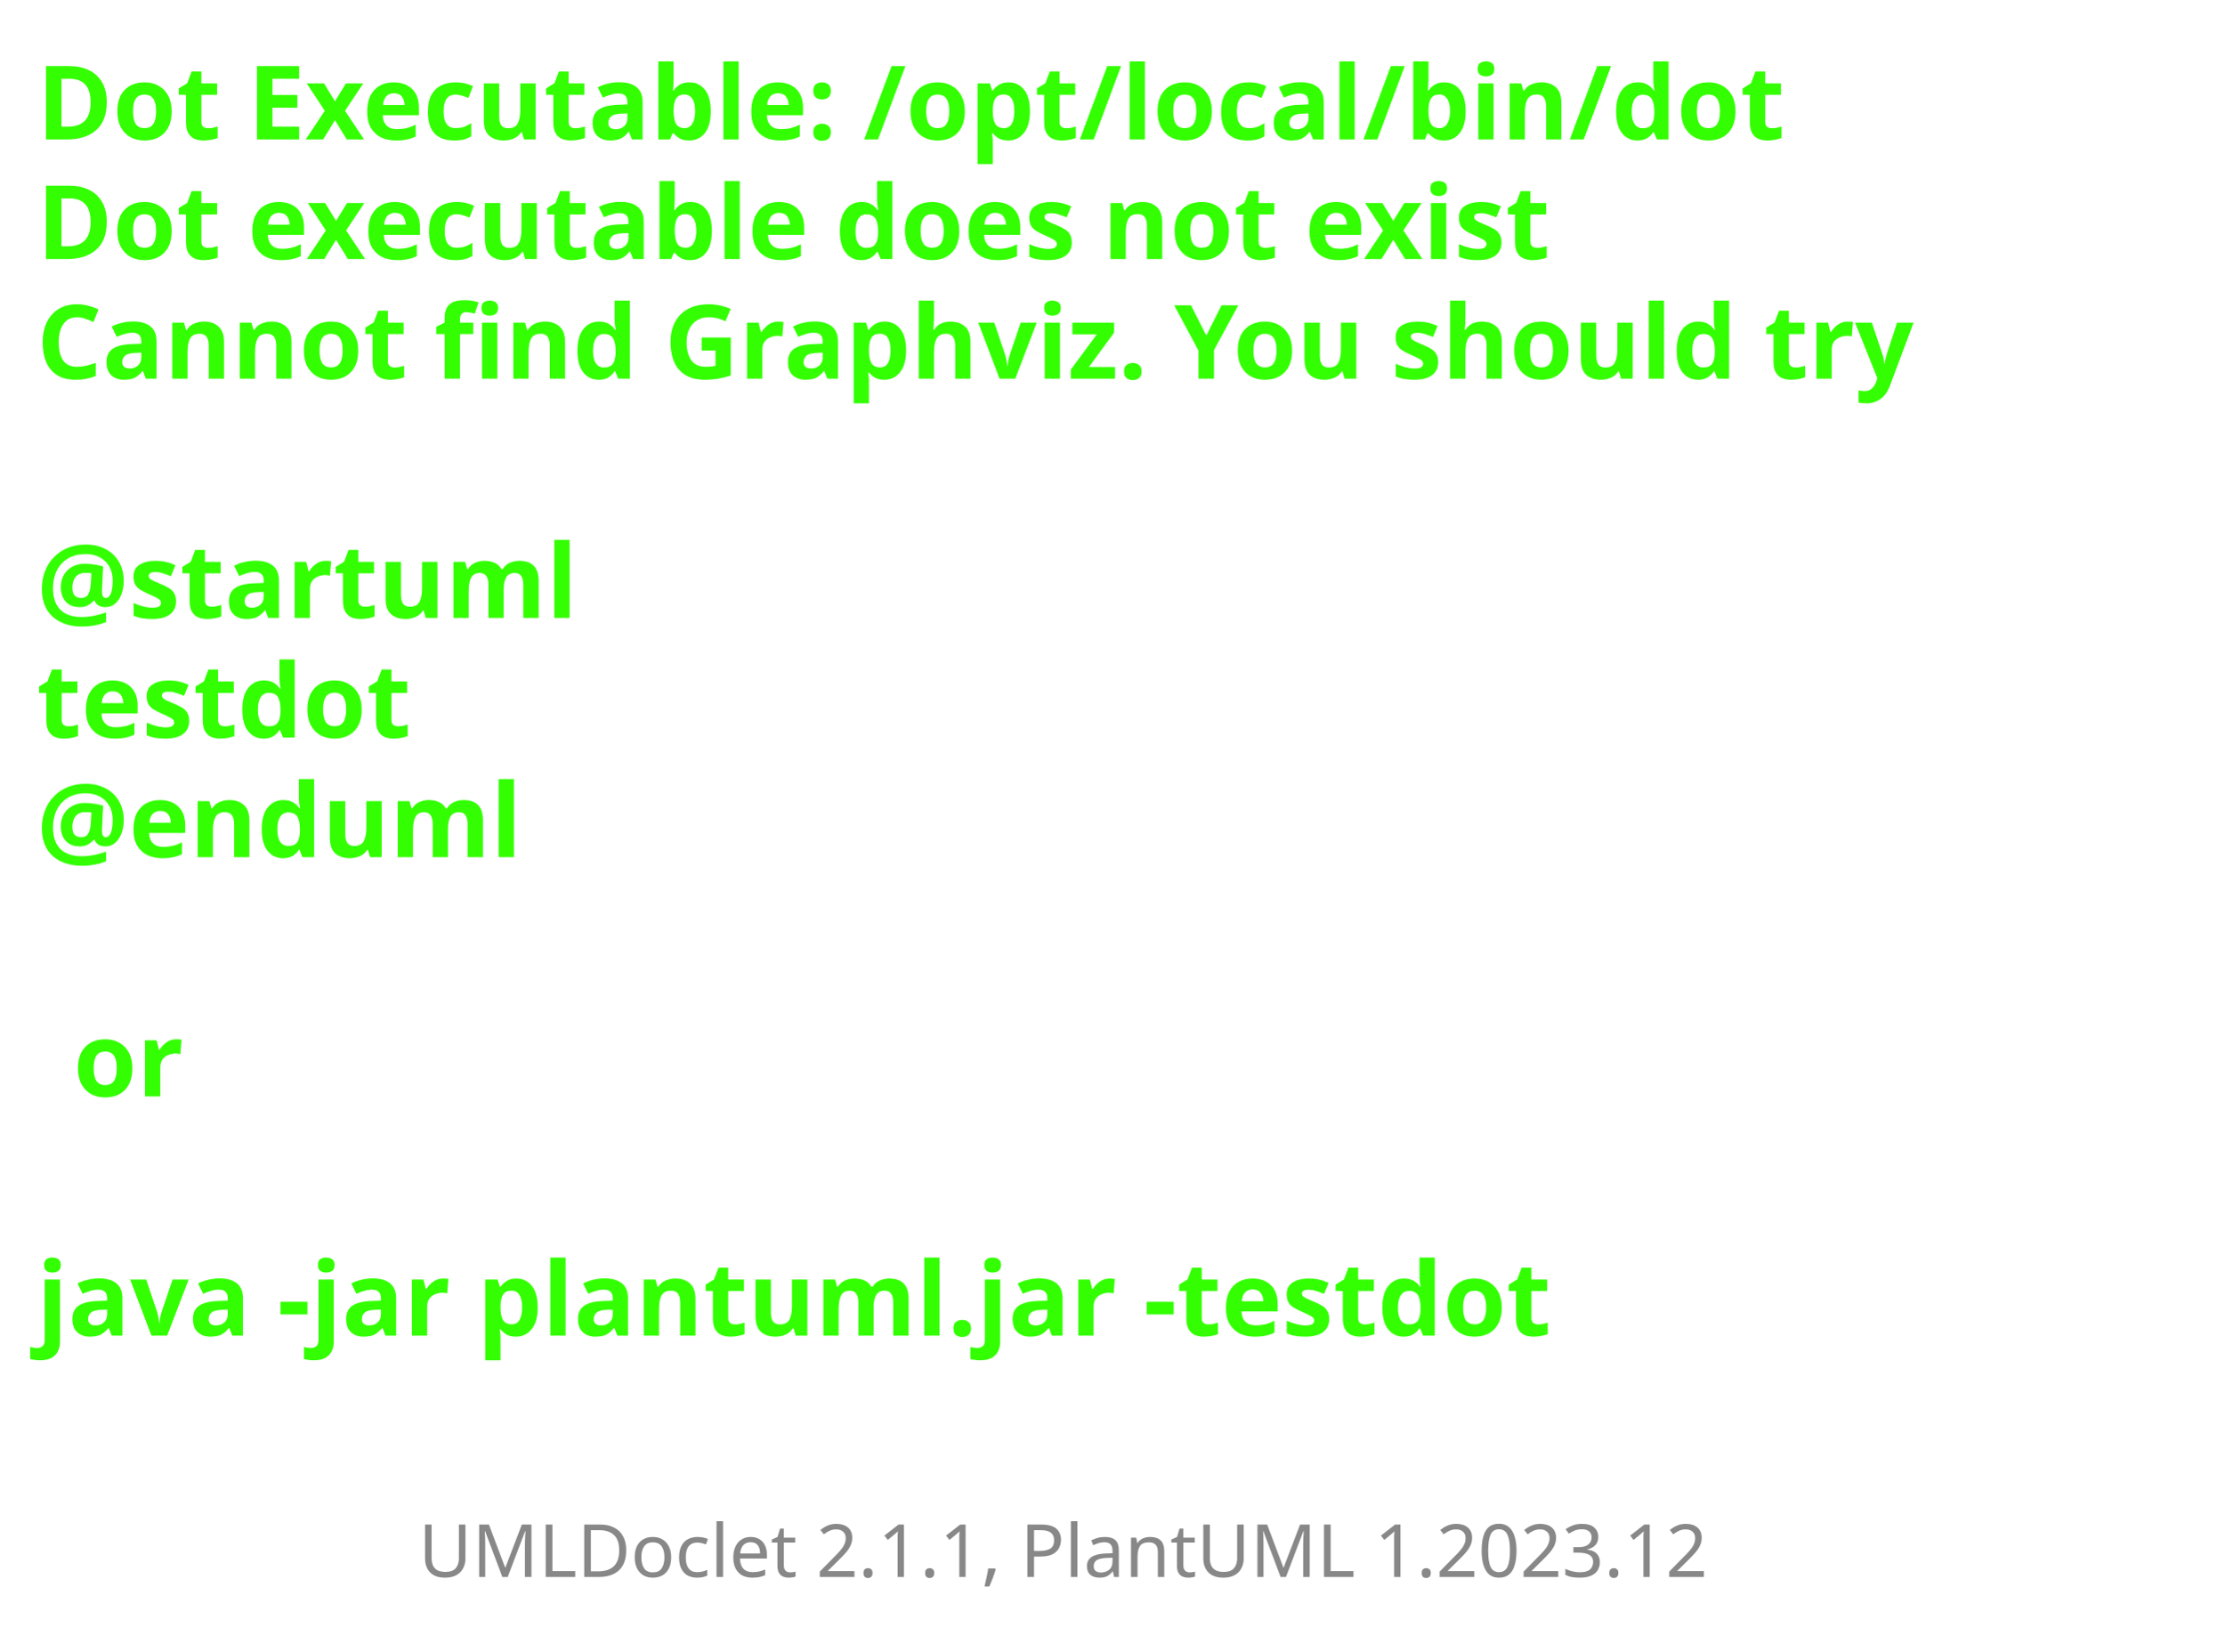
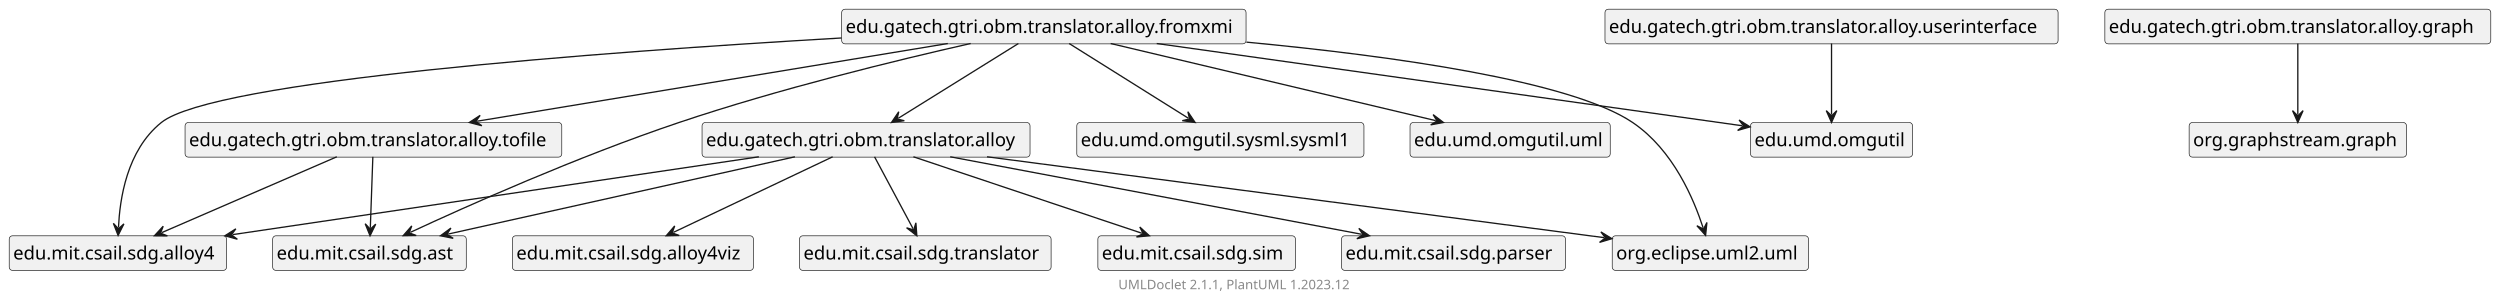
- <svg xmlns="http://www.w3.org/2000/svg" contentStyleType="text/css" height="225px" preserveAspectRatio="none" style="width:303px;height:225px;" version="1.1" viewBox="0 0 303 225" width="303px" zoomAndPan="magnify">
+ <svg xmlns="http://www.w3.org/2000/svg" xmlns:xlink="http://www.w3.org/1999/xlink" contentStyleType="text/css" height="229px" preserveAspectRatio="none" style="width:1898px;height:229px;" version="1.1" viewBox="0 0 1898 229" width="1898px" zoomAndPan="magnify">
  <defs />
  <g>
-     <text fill="#33FF02" font-family="sans-serif" font-size="14" font-weight="bold" lengthAdjust="spacing" textLength="261" x="5" y="19">Dot Executable: /opt/local/bin/dot</text>
-     <text fill="#33FF02" font-family="sans-serif" font-size="14" font-weight="bold" lengthAdjust="spacing" textLength="237" x="5" y="35.297">Dot executable does not exist</text>
-     <text fill="#33FF02" font-family="sans-serif" font-size="14" font-weight="bold" lengthAdjust="spacing" textLength="291" x="5" y="51.594">Cannot find Graphviz. You should try</text>
-     <text fill="#33FF02" font-family="sans-serif" font-size="14" font-weight="bold" lengthAdjust="spacing" textLength="5" x="5" y="67.891"> </text>
-     <text fill="#33FF02" font-family="sans-serif" font-size="14" font-weight="bold" lengthAdjust="spacing" textLength="79" x="5" y="84.188">@startuml</text>
-     <text fill="#33FF02" font-family="sans-serif" font-size="14" font-weight="bold" lengthAdjust="spacing" textLength="57" x="5" y="100.484">testdot</text>
-     <text fill="#33FF02" font-family="sans-serif" font-size="14" font-weight="bold" lengthAdjust="spacing" textLength="72" x="5" y="116.781">@enduml</text>
-     <text fill="#33FF02" font-family="sans-serif" font-size="14" font-weight="bold" lengthAdjust="spacing" textLength="5" x="5" y="133.078"> </text>
-     <text fill="#33FF02" font-family="sans-serif" font-size="14" font-weight="bold" lengthAdjust="spacing" textLength="17" x="10" y="149.375">or</text>
-     <text fill="#33FF02" font-family="sans-serif" font-size="14" font-weight="bold" lengthAdjust="spacing" textLength="5" x="5" y="165.672"> </text>
-     <text fill="#33FF02" font-family="sans-serif" font-size="14" font-weight="bold" lengthAdjust="spacing" textLength="227" x="5" y="181.969">java -jar plantuml.jar -testdot</text>
-     <text fill="#33FF02" font-family="sans-serif" font-size="14" font-weight="bold" lengthAdjust="spacing" textLength="5" x="5" y="198.266"> </text>
-     <text fill="#888888" font-family="sans-serif" font-size="10" lengthAdjust="spacing" textLength="186" x="57" y="214.845">UMLDoclet 2.1.1, PlantUML 1.2023.12</text>
+     <a href="edu/gatech/gtri/obm/translator/alloy/package-summary.html" target="_top" title="edu/gatech/gtri/obm/translator/alloy/package-summary.html" xlink:actuate="onRequest" xlink:href="edu/gatech/gtri/obm/translator/alloy/package-summary.html" xlink:show="new" xlink:title="edu/gatech/gtri/obm/translator/alloy/package-summary.html" xlink:type="simple">
+       <g id="elem_edu.gatech.gtri.obm.translator.alloy">
+         <rect codeLine="28" fill="#F1F1F1" height="26.297" id="edu.gatech.gtri.obm.translator.alloy" rx="2.5" ry="2.5" style="stroke:#181818;stroke-width:0.5;" width="249" x="533" y="93" />
+         <text fill="#000000" font-family="sans-serif" font-size="14" lengthAdjust="spacing" textLength="243" x="536" y="110.995">edu.gatech.gtri.obm.translator.alloy</text>
+       </g>
+     </a>
+     <g id="elem_edu.mit.csail.sdg.parser">
+       <rect fill="#F1F1F1" height="26.297" id="edu.mit.csail.sdg.parser" rx="2.5" ry="2.5" style="stroke:#181818;stroke-width:0.5;" width="170" x="1018.5" y="179" />
+       <text fill="#000000" font-family="sans-serif" font-size="14" lengthAdjust="spacing" textLength="164" x="1021.5" y="196.995">edu.mit.csail.sdg.parser</text>
+     </g>
+     <g id="elem_edu.mit.csail.sdg.ast">
+       <rect fill="#F1F1F1" height="26.297" id="edu.mit.csail.sdg.ast" rx="2.5" ry="2.5" style="stroke:#181818;stroke-width:0.5;" width="147" x="207" y="179" />
+       <text fill="#000000" font-family="sans-serif" font-size="14" lengthAdjust="spacing" textLength="141" x="210" y="196.995">edu.mit.csail.sdg.ast</text>
+     </g>
+     <g id="elem_org.eclipse.uml2.uml">
+       <rect fill="#F1F1F1" height="26.297" id="org.eclipse.uml2.uml" rx="2.5" ry="2.5" style="stroke:#181818;stroke-width:0.5;" width="149" x="1224" y="179" />
+       <text fill="#000000" font-family="sans-serif" font-size="14" lengthAdjust="spacing" textLength="143" x="1227" y="196.995">org.eclipse.uml2.uml</text>
+     </g>
+     <g id="elem_edu.mit.csail.sdg.alloy4viz">
+       <rect fill="#F1F1F1" height="26.297" id="edu.mit.csail.sdg.alloy4viz" rx="2.5" ry="2.5" style="stroke:#181818;stroke-width:0.5;" width="183" x="389" y="179" />
+       <text fill="#000000" font-family="sans-serif" font-size="14" lengthAdjust="spacing" textLength="177" x="392" y="196.995">edu.mit.csail.sdg.alloy4viz</text>
+     </g>
+     <g id="elem_edu.mit.csail.sdg.translator">
+       <rect fill="#F1F1F1" height="26.297" id="edu.mit.csail.sdg.translator" rx="2.5" ry="2.5" style="stroke:#181818;stroke-width:0.5;" width="191" x="607" y="179" />
+       <text fill="#000000" font-family="sans-serif" font-size="14" lengthAdjust="spacing" textLength="185" x="610" y="196.995">edu.mit.csail.sdg.translator</text>
+     </g>
+     <g id="elem_edu.mit.csail.sdg.alloy4">
+       <rect fill="#F1F1F1" height="26.297" id="edu.mit.csail.sdg.alloy4" rx="2.5" ry="2.5" style="stroke:#181818;stroke-width:0.5;" width="165" x="7" y="179" />
+       <text fill="#000000" font-family="sans-serif" font-size="14" lengthAdjust="spacing" textLength="159" x="10" y="196.995">edu.mit.csail.sdg.alloy4</text>
+     </g>
+     <g id="elem_edu.mit.csail.sdg.sim">
+       <rect fill="#F1F1F1" height="26.297" id="edu.mit.csail.sdg.sim" rx="2.5" ry="2.5" style="stroke:#181818;stroke-width:0.5;" width="150" x="833.5" y="179" />
+       <text fill="#000000" font-family="sans-serif" font-size="14" lengthAdjust="spacing" textLength="144" x="836.5" y="196.995">edu.mit.csail.sdg.sim</text>
+     </g>
+     <a href="edu/gatech/gtri/obm/translator/alloy/tofile/package-summary.html" target="_top" title="edu/gatech/gtri/obm/translator/alloy/tofile/package-summary.html" xlink:actuate="onRequest" xlink:href="edu/gatech/gtri/obm/translator/alloy/tofile/package-summary.html" xlink:show="new" xlink:title="edu/gatech/gtri/obm/translator/alloy/tofile/package-summary.html" xlink:type="simple">
+       <g id="elem_edu.gatech.gtri.obm.translator.alloy.tofile">
+         <rect codeLine="30" fill="#F1F1F1" height="26.297" id="edu.gatech.gtri.obm.translator.alloy.tofile" rx="2.5" ry="2.5" style="stroke:#181818;stroke-width:0.5;" width="286" x="140.5" y="93" />
+         <text fill="#000000" font-family="sans-serif" font-size="14" lengthAdjust="spacing" textLength="280" x="143.5" y="110.995">edu.gatech.gtri.obm.translator.alloy.tofile</text>
+       </g>
+     </a>
+     <a href="edu/gatech/gtri/obm/translator/alloy/fromxmi/package-summary.html" target="_top" title="edu/gatech/gtri/obm/translator/alloy/fromxmi/package-summary.html" xlink:actuate="onRequest" xlink:href="edu/gatech/gtri/obm/translator/alloy/fromxmi/package-summary.html" xlink:show="new" xlink:title="edu/gatech/gtri/obm/translator/alloy/fromxmi/package-summary.html" xlink:type="simple">
+       <g id="elem_edu.gatech.gtri.obm.translator.alloy.fromxmi">
+         <rect codeLine="32" fill="#F1F1F1" height="26.297" id="edu.gatech.gtri.obm.translator.alloy.fromxmi" rx="2.5" ry="2.5" style="stroke:#181818;stroke-width:0.5;" width="307" x="639" y="7" />
+         <text fill="#000000" font-family="sans-serif" font-size="14" lengthAdjust="spacing" textLength="301" x="642" y="24.995">edu.gatech.gtri.obm.translator.alloy.fromxmi</text>
+       </g>
+     </a>
+     <g id="elem_edu.umd.omgutil.sysml.sysml1">
+       <rect fill="#F1F1F1" height="26.297" id="edu.umd.omgutil.sysml.sysml1" rx="2.5" ry="2.5" style="stroke:#181818;stroke-width:0.5;" width="218" x="817.5" y="93" />
+       <text fill="#000000" font-family="sans-serif" font-size="14" lengthAdjust="spacing" textLength="212" x="820.5" y="110.995">edu.umd.omgutil.sysml.sysml1</text>
+     </g>
+     <g id="elem_edu.umd.omgutil">
+       <rect fill="#F1F1F1" height="26.297" id="edu.umd.omgutil" rx="2.5" ry="2.5" style="stroke:#181818;stroke-width:0.5;" width="123" x="1329" y="93" />
+       <text fill="#000000" font-family="sans-serif" font-size="14" lengthAdjust="spacing" textLength="117" x="1332" y="110.995">edu.umd.omgutil</text>
+     </g>
+     <g id="elem_edu.umd.omgutil.uml">
+       <rect fill="#F1F1F1" height="26.297" id="edu.umd.omgutil.uml" rx="2.5" ry="2.5" style="stroke:#181818;stroke-width:0.5;" width="152" x="1070.5" y="93" />
+       <text fill="#000000" font-family="sans-serif" font-size="14" lengthAdjust="spacing" textLength="146" x="1073.5" y="110.995">edu.umd.omgutil.uml</text>
+     </g>
+     <a href="edu/gatech/gtri/obm/translator/alloy/userinterface/package-summary.html" target="_top" title="edu/gatech/gtri/obm/translator/alloy/userinterface/package-summary.html" xlink:actuate="onRequest" xlink:href="edu/gatech/gtri/obm/translator/alloy/userinterface/package-summary.html" xlink:show="new" xlink:title="edu/gatech/gtri/obm/translator/alloy/userinterface/package-summary.html" xlink:type="simple">
+       <g id="elem_edu.gatech.gtri.obm.translator.alloy.userinterface">
+         <rect codeLine="34" fill="#F1F1F1" height="26.297" id="edu.gatech.gtri.obm.translator.alloy.userinterface" rx="2.5" ry="2.5" style="stroke:#181818;stroke-width:0.5;" width="344" x="1218.5" y="7" />
+         <text fill="#000000" font-family="sans-serif" font-size="14" lengthAdjust="spacing" textLength="338" x="1221.5" y="24.995">edu.gatech.gtri.obm.translator.alloy.userinterface</text>
+       </g>
+     </a>
+     <a href="edu/gatech/gtri/obm/translator/alloy/graph/package-summary.html" target="_top" title="edu/gatech/gtri/obm/translator/alloy/graph/package-summary.html" xlink:actuate="onRequest" xlink:href="edu/gatech/gtri/obm/translator/alloy/graph/package-summary.html" xlink:show="new" xlink:title="edu/gatech/gtri/obm/translator/alloy/graph/package-summary.html" xlink:type="simple">
+       <g id="elem_edu.gatech.gtri.obm.translator.alloy.graph">
+         <rect codeLine="36" fill="#F1F1F1" height="26.297" id="edu.gatech.gtri.obm.translator.alloy.graph" rx="2.5" ry="2.5" style="stroke:#181818;stroke-width:0.5;" width="293" x="1598" y="7" />
+         <text fill="#000000" font-family="sans-serif" font-size="14" lengthAdjust="spacing" textLength="287" x="1601" y="24.995">edu.gatech.gtri.obm.translator.alloy.graph</text>
+       </g>
+     </a>
+     <g id="elem_org.graphstream.graph">
+       <rect fill="#F1F1F1" height="26.297" id="org.graphstream.graph" rx="2.5" ry="2.5" style="stroke:#181818;stroke-width:0.5;" width="165" x="1662" y="93" />
+       <text fill="#000000" font-family="sans-serif" font-size="14" lengthAdjust="spacing" textLength="159" x="1665" y="110.995">org.graphstream.graph</text>
+     </g>
+     <g id="link_edu.gatech.gtri.obm.translator.alloy_edu.mit.csail.sdg.parser">
+       <path codeLine="7" d="M721.4,119.04 C806.19,135 949.094,161.919 1033.824,177.879 " fill="none" id="edu.gatech.gtri.obm.translator.alloy-to-edu.mit.csail.sdg.parser" style="stroke:#181818;stroke-width:1.0;" />
+       <polygon fill="#181818" points="1039.72,178.99,1031.616,173.393,1034.806,178.065,1030.135,181.255,1039.72,178.99" style="stroke:#181818;stroke-width:1.0;" />
+     </g>
+     <g id="link_edu.gatech.gtri.obm.translator.alloy_edu.mit.csail.sdg.ast">
+       <path codeLine="8" d="M603.49,119.04 C531.82,135 411.886,161.725 340.266,177.685 " fill="none" id="edu.gatech.gtri.obm.translator.alloy-to-edu.mit.csail.sdg.ast" style="stroke:#181818;stroke-width:1.0;" />
+       <polygon fill="#181818" points="334.41,178.99,344.065,180.937,339.29,177.903,342.325,173.128,334.41,178.99" style="stroke:#181818;stroke-width:1.0;" />
+     </g>
+     <g id="link_edu.gatech.gtri.obm.translator.alloy_org.eclipse.uml2.uml">
+       <path codeLine="9" d="M749.34,119.04 C877.08,135.77 1099.981,164.991 1217.861,180.431 " fill="none" id="edu.gatech.gtri.obm.translator.alloy-to-org.eclipse.uml2.uml" style="stroke:#181818;stroke-width:1.0;" />
+       <polygon fill="#181818" points="1223.81,181.21,1215.406,176.075,1218.852,180.561,1214.367,184.007,1223.81,181.21" style="stroke:#181818;stroke-width:1.0;" />
+     </g>
+     <g id="link_edu.gatech.gtri.obm.translator.alloy_edu.mit.csail.sdg.alloy4viz">
+       <path codeLine="10" d="M632.14,119.04 C598.49,135 544.861,160.458 511.231,176.417 " fill="none" id="edu.gatech.gtri.obm.translator.alloy-to-edu.mit.csail.sdg.alloy4viz" style="stroke:#181818;stroke-width:1.0;" />
+       <polygon fill="#181818" points="505.81,178.99,515.656,178.745,510.327,176.846,512.226,171.518,505.81,178.99" style="stroke:#181818;stroke-width:1.0;" />
+     </g>
+     <g id="link_edu.gatech.gtri.obm.translator.alloy_edu.mit.csail.sdg.translator">
+       <path codeLine="11" d="M663.95,119.04 C672.5,135 684.689,157.74 693.229,173.7 " fill="none" id="edu.gatech.gtri.obm.translator.alloy-to-edu.mit.csail.sdg.translator" style="stroke:#181818;stroke-width:1.0;" />
+       <polygon fill="#181818" points="696.06,178.99,695.341,169.167,693.701,174.582,688.287,172.942,696.06,178.99" style="stroke:#181818;stroke-width:1.0;" />
+     </g>
+     <g id="link_edu.gatech.gtri.obm.translator.alloy_edu.mit.csail.sdg.alloy4">
+       <path codeLine="12" d="M576.12,119.04 C468.14,135 284.565,162.152 176.665,178.112 " fill="none" id="edu.gatech.gtri.obm.translator.alloy-to-edu.mit.csail.sdg.alloy4" style="stroke:#181818;stroke-width:1.0;" />
+       <polygon fill="#181818" points="170.73,178.99,180.218,181.63,175.676,178.258,179.048,173.716,170.73,178.99" style="stroke:#181818;stroke-width:1.0;" />
+     </g>
+     <g id="link_edu.gatech.gtri.obm.translator.alloy_edu.mit.csail.sdg.sim">
+       <path codeLine="13" d="M693.46,119.04 C741.18,135 819.23,161.125 866.91,177.085 " fill="none" id="edu.gatech.gtri.obm.translator.alloy-to-edu.mit.csail.sdg.sim" style="stroke:#181818;stroke-width:1.0;" />
+       <polygon fill="#181818" points="872.6,178.99,865.335,172.34,867.859,177.403,862.796,179.926,872.6,178.99" style="stroke:#181818;stroke-width:1.0;" />
+     </g>
+     <g id="link_edu.gatech.gtri.obm.translator.alloy.tofile_edu.mit.csail.sdg.ast">
+       <path codeLine="14" d="M283.07,119.04 C282.5,135 281.714,157.034 281.144,172.994 " fill="none" id="edu.gatech.gtri.obm.translator.alloy.tofile-to-edu.mit.csail.sdg.ast" style="stroke:#181818;stroke-width:1.0;" />
+       <polygon fill="#181818" points="280.93,178.99,285.249,170.138,281.108,173.993,277.254,169.853,280.93,178.99" style="stroke:#181818;stroke-width:1.0;" />
+     </g>
+     <g id="link_edu.gatech.gtri.obm.translator.alloy.tofile_edu.mit.csail.sdg.alloy4">
+       <path codeLine="15" d="M255.7,119.04 C218.83,135 159.606,160.646 122.746,176.606 " fill="none" id="edu.gatech.gtri.obm.translator.alloy.tofile-to-edu.mit.csail.sdg.alloy4" style="stroke:#181818;stroke-width:1.0;" />
+       <polygon fill="#181818" points="117.24,178.99,127.088,179.085,121.828,177.003,123.91,171.743,117.24,178.99" style="stroke:#181818;stroke-width:1.0;" />
+     </g>
+     <g id="link_edu.gatech.gtri.obm.translator.alloy.fromxmi_edu.umd.omgutil.sysml.sysml1">
+       <path codeLine="16" d="M811.7,33.04 C837.17,49 876.796,73.843 902.256,89.803 " fill="none" id="edu.gatech.gtri.obm.translator.alloy.fromxmi-to-edu.umd.omgutil.sysml.sysml1" style="stroke:#181818;stroke-width:1.0;" />
+       <polygon fill="#181818" points="907.34,92.99,901.839,84.821,903.104,90.334,897.59,91.599,907.34,92.99" style="stroke:#181818;stroke-width:1.0;" />
+     </g>
+     <g id="link_edu.gatech.gtri.obm.translator.alloy.fromxmi_edu.umd.omgutil">
+       <path codeLine="17" d="M878.18,33.04 C1000.26,50.18 1215.378,80.405 1322.738,95.485 " fill="none" id="edu.gatech.gtri.obm.translator.alloy.fromxmi-to-edu.umd.omgutil" style="stroke:#181818;stroke-width:1.0;" />
+       <polygon fill="#181818" points="1328.68,96.32,1320.324,91.107,1323.729,95.624,1319.211,99.029,1328.68,96.32" style="stroke:#181818;stroke-width:1.0;" />
+     </g>
+     <g id="link_edu.gatech.gtri.obm.translator.alloy.fromxmi_org.eclipse.uml2.uml">
+       <path codeLine="18" d="M946.24,31.98 C1056.09,42.36 1192.45,61.2 1239.5,93 C1270.6,114.02 1286.079,151.716 1293.019,172.986 " fill="none" id="edu.gatech.gtri.obm.translator.alloy.fromxmi-to-org.eclipse.uml2.uml" style="stroke:#181818;stroke-width:1.0;" />
+       <polygon fill="#181818" points="1294.88,178.69,1295.891,168.893,1293.329,173.937,1288.286,171.375,1294.88,178.69" style="stroke:#181818;stroke-width:1.0;" />
+     </g>
+     <g id="link_edu.gatech.gtri.obm.translator.alloy.fromxmi_edu.mit.csail.sdg.ast">
+       <path codeLine="19" d="M736.91,33.02 C680.49,45.78 590.96,67.6 515.5,93 C437.58,119.23 354.272,156.553 311.562,176.383 " fill="none" id="edu.gatech.gtri.obm.translator.alloy.fromxmi-to-edu.mit.csail.sdg.ast" style="stroke:#181818;stroke-width:1.0;" />
+       <polygon fill="#181818" points="306.12,178.91,315.967,178.748,310.655,176.804,312.599,171.492,306.12,178.91" style="stroke:#181818;stroke-width:1.0;" />
+     </g>
+     <g id="link_edu.gatech.gtri.obm.translator.alloy.fromxmi_edu.umd.omgutil.uml">
+       <path codeLine="20" d="M843.22,33.04 C910.51,49 1022.792,75.644 1090.032,91.604 " fill="none" id="edu.gatech.gtri.obm.translator.alloy.fromxmi-to-edu.umd.omgutil.uml" style="stroke:#181818;stroke-width:1.0;" />
+       <polygon fill="#181818" points="1095.87,92.99,1088.037,87.02,1091.005,91.835,1086.189,94.803,1095.87,92.99" style="stroke:#181818;stroke-width:1.0;" />
+     </g>
+     <g id="link_edu.gatech.gtri.obm.translator.alloy.fromxmi_edu.gatech.gtri.obm.translator.alloy">
+       <path codeLine="21" d="M773.16,33.04 C747.49,49 707.544,73.859 681.904,89.819 " fill="none" id="edu.gatech.gtri.obm.translator.alloy.fromxmi-to-edu.gatech.gtri.obm.translator.alloy" style="stroke:#181818;stroke-width:1.0;" />
+       <polygon fill="#181818" points="676.81,92.99,686.564,91.63,681.055,90.348,682.337,84.838,676.81,92.99" style="stroke:#181818;stroke-width:1.0;" />
+     </g>
+     <g id="link_edu.gatech.gtri.obm.translator.alloy.fromxmi_edu.mit.csail.sdg.alloy4">
+       <path codeLine="22" d="M638.92,28.83 C453.64,39.61 161.93,61.34 122.5,93 C96.04,114.24 90.943,151.547 89.943,172.747 " fill="none" id="edu.gatech.gtri.obm.translator.alloy.fromxmi-to-edu.mit.csail.sdg.alloy4" style="stroke:#181818;stroke-width:1.0;" />
+       <polygon fill="#181818" points="89.66,178.74,94.08,169.939,89.896,173.746,86.088,169.561,89.66,178.74" style="stroke:#181818;stroke-width:1.0;" />
+     </g>
+     <g id="link_edu.gatech.gtri.obm.translator.alloy.fromxmi_edu.gatech.gtri.obm.translator.alloy.tofile">
+       <path codeLine="23" d="M719.57,33.04 C622.81,49 458.9,76.053 362.21,92.013 " fill="none" id="edu.gatech.gtri.obm.translator.alloy.fromxmi-to-edu.gatech.gtri.obm.translator.alloy.tofile" style="stroke:#181818;stroke-width:1.0;" />
+       <polygon fill="#181818" points="356.29,92.99,365.821,95.471,361.223,92.176,364.518,87.578,356.29,92.99" style="stroke:#181818;stroke-width:1.0;" />
+     </g>
+     <g id="link_edu.gatech.gtri.obm.translator.alloy.userinterface_edu.umd.omgutil">
+       <path codeLine="24" d="M1390.5,33.04 C1390.5,49 1390.5,71.03 1390.5,86.99 " fill="none" id="edu.gatech.gtri.obm.translator.alloy.userinterface-to-edu.umd.omgutil" style="stroke:#181818;stroke-width:1.0;" />
+       <polygon fill="#181818" points="1390.5,92.99,1394.5,83.99,1390.5,87.99,1386.5,83.99,1390.5,92.99" style="stroke:#181818;stroke-width:1.0;" />
+     </g>
+     <g id="link_edu.gatech.gtri.obm.translator.alloy.graph_org.graphstream.graph">
+       <path codeLine="25" d="M1744.5,33.04 C1744.5,49 1744.5,71.03 1744.5,86.99 " fill="none" id="edu.gatech.gtri.obm.translator.alloy.graph-to-org.graphstream.graph" style="stroke:#181818;stroke-width:1.0;" />
+       <polygon fill="#181818" points="1744.5,92.99,1748.5,83.99,1744.5,87.99,1740.5,83.99,1744.5,92.99" style="stroke:#181818;stroke-width:1.0;" />
+     </g>
+     <text fill="#888888" font-family="sans-serif" font-size="10" lengthAdjust="spacing" textLength="186" x="849" y="219.579">UMLDoclet 2.1.1, PlantUML 1.2023.12</text>
  </g>
</svg>
